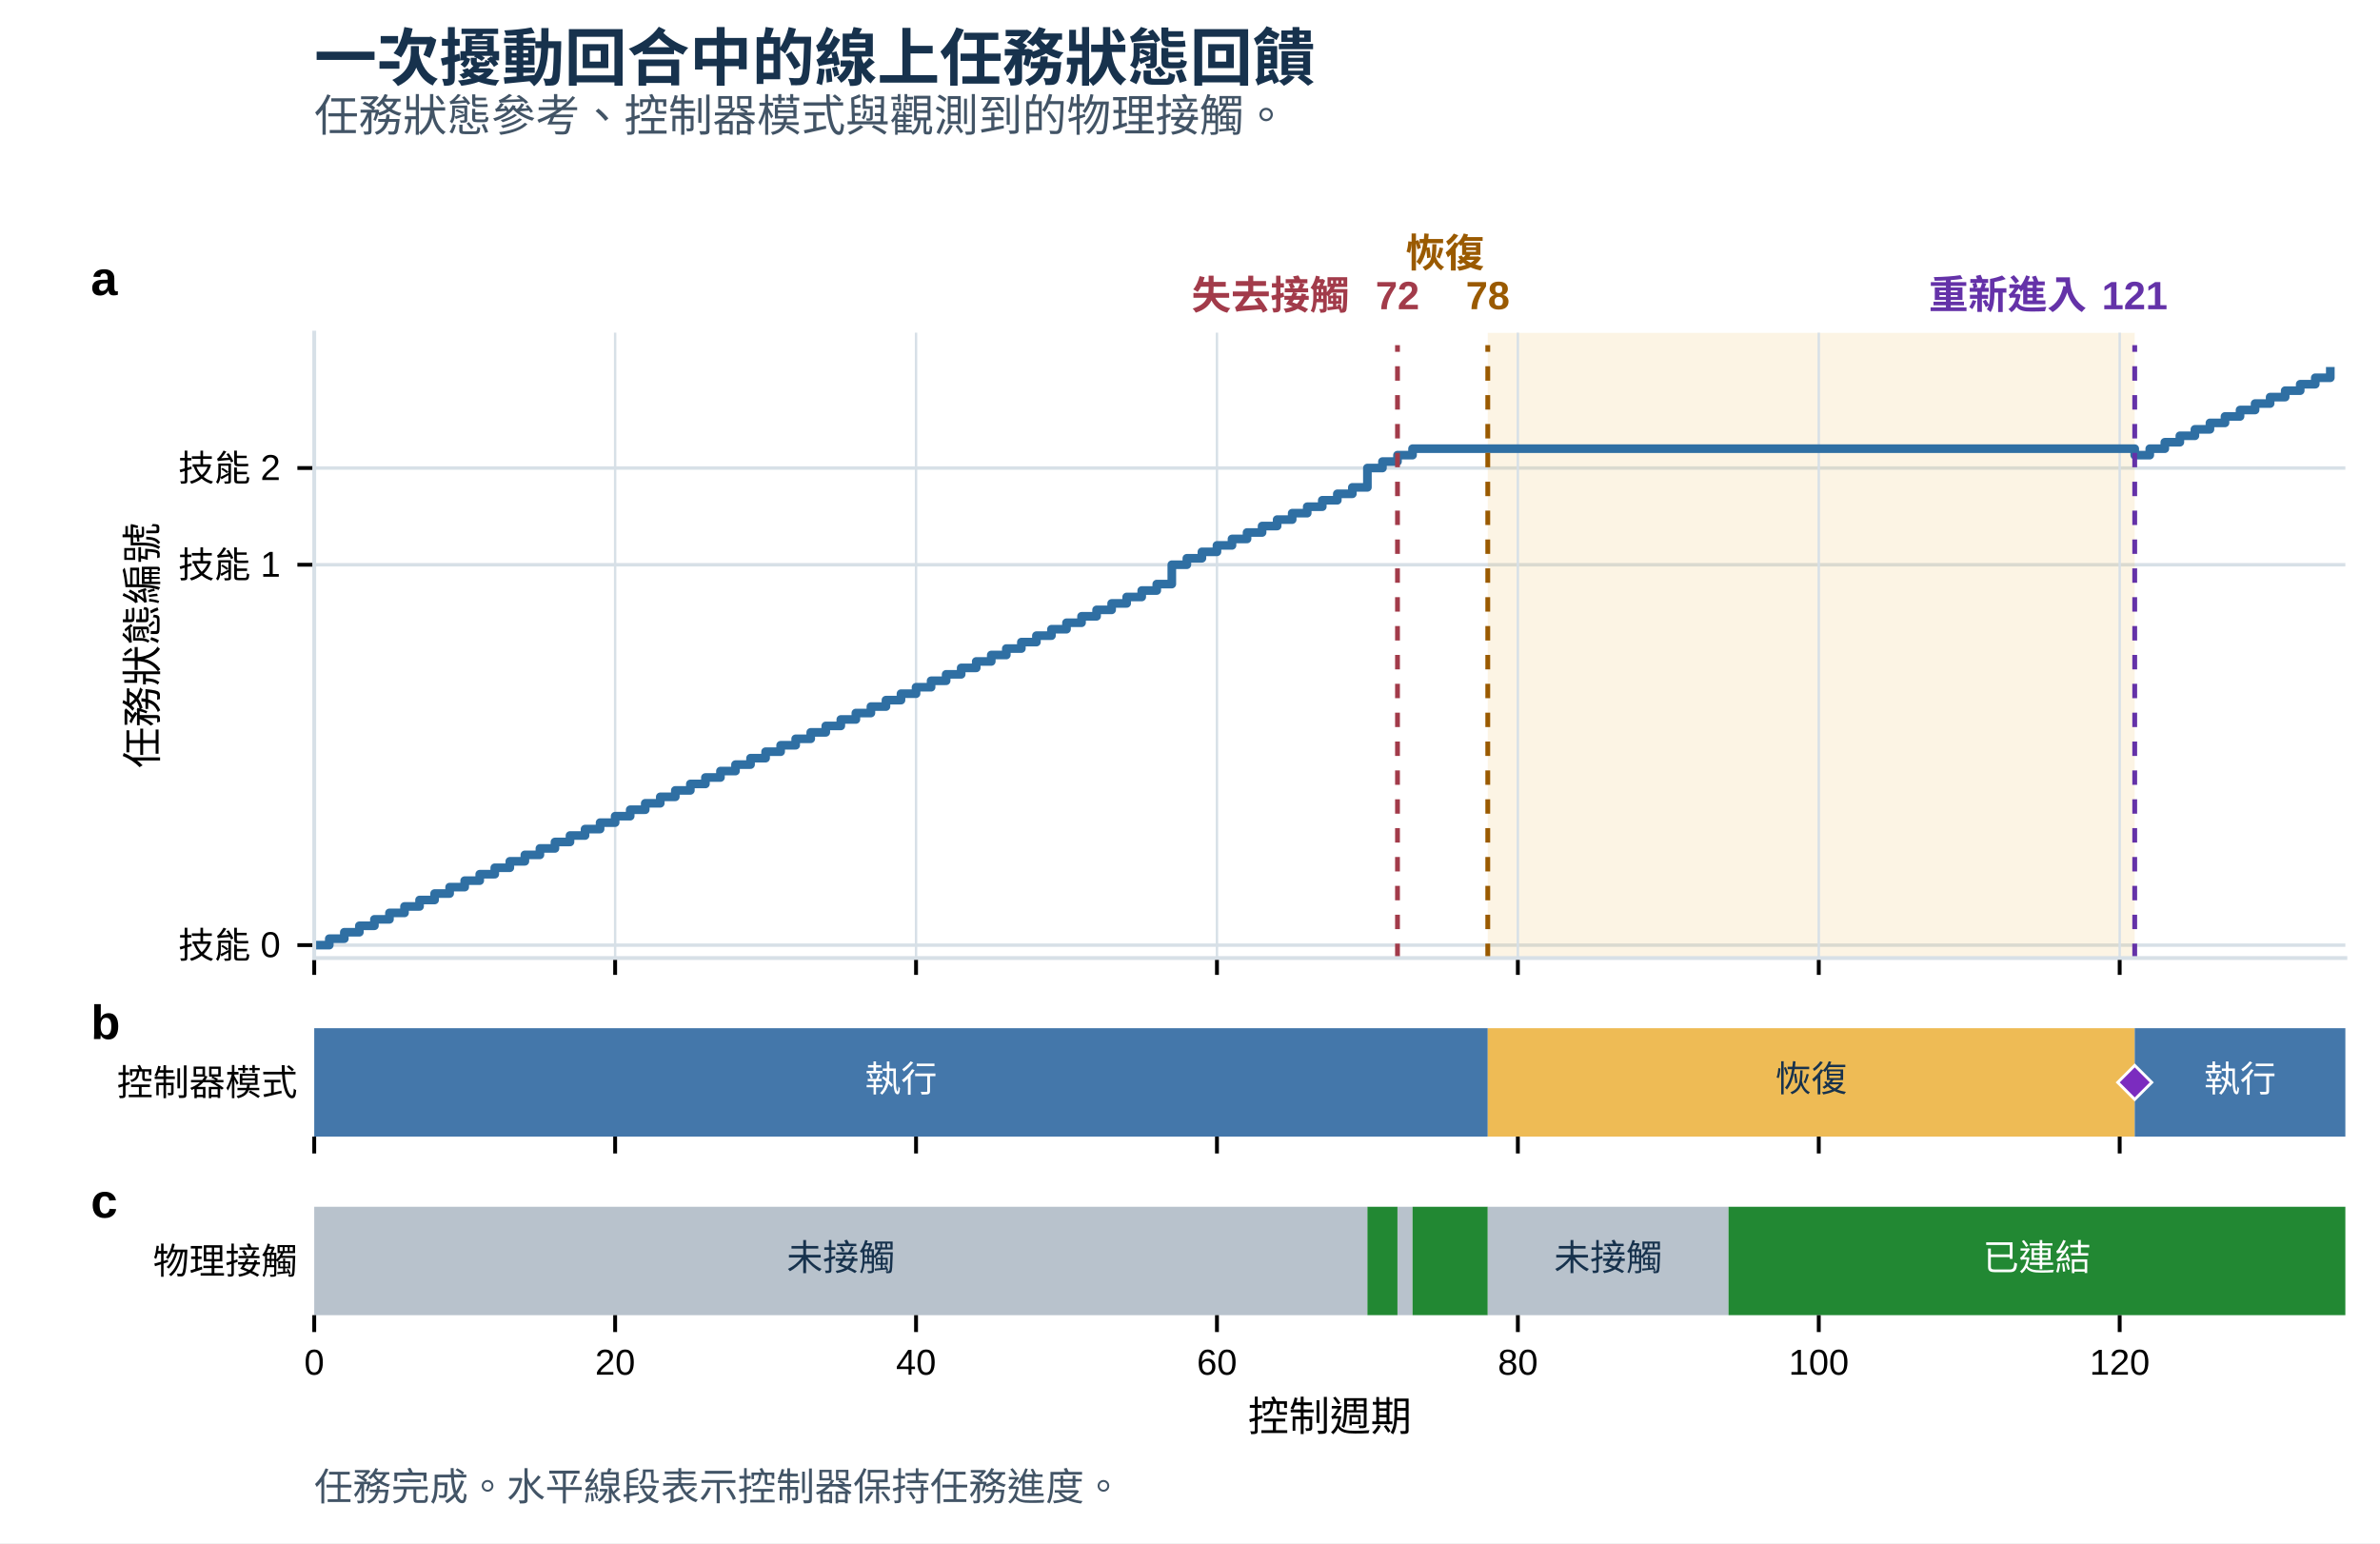
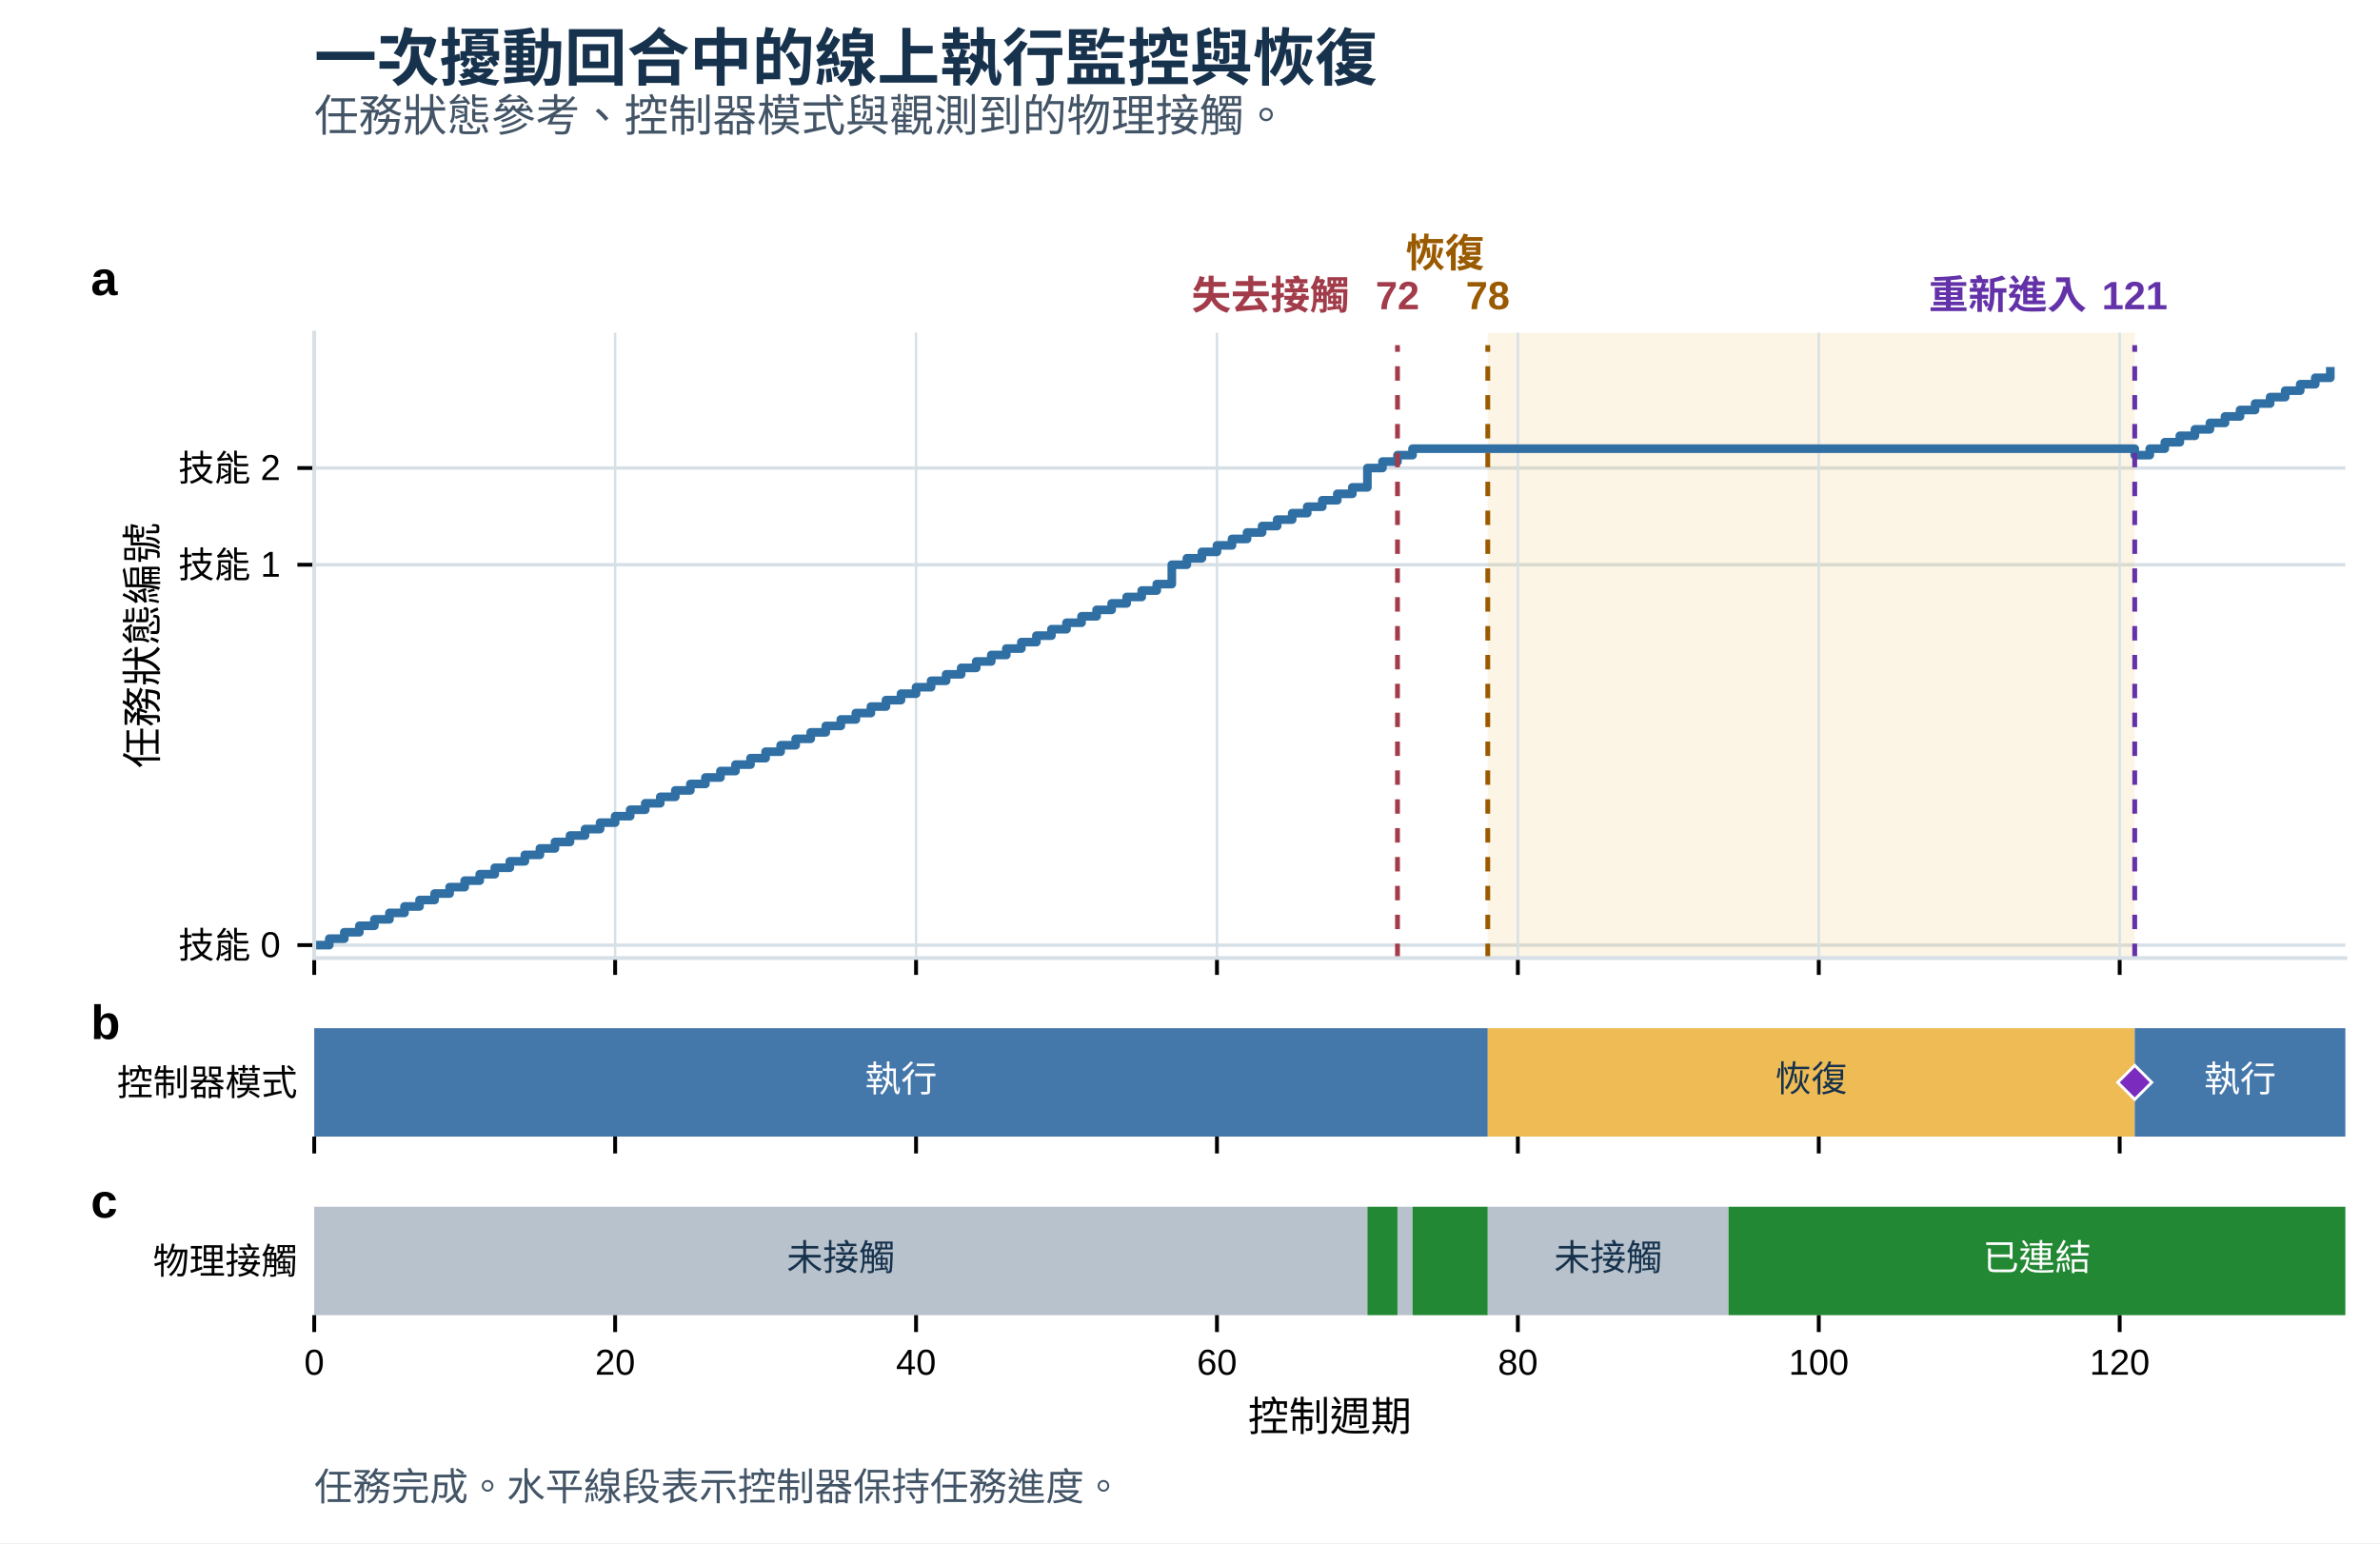
<svg xmlns="http://www.w3.org/2000/svg" xmlns:xlink="http://www.w3.org/1999/xlink" xml:lang="zh-Hant" width="494.643pt" height="320.752pt" viewBox="0 0 494.643 320.752" version="1.1">
  <defs>
    <style type="text/css">*{stroke-linejoin: round; stroke-linecap: butt}</style>
  </defs>
  <g id="figure_1">
    <g id="patch_1">
      <path d="M 0 320.752 L 494.643 320.752 L 494.643 0 L 0 0 z " style="fill: #ffffff" />
    </g>
    <g id="axes_1">
      <g id="patch_2">
        <path d="M 65.307 199.128 L 487.443 199.128 L 487.443 69.138 L 65.307 69.138 z " style="fill: #ffffff" />
      </g>
      <g id="line2d_1">
        <path d="M 65.307 196.447 L 487.443 196.447 " clip-path="url(#pef754bce0d)" style="fill: none; stroke: #d7e0e7; stroke-width: 0.7; stroke-linecap: square" />
      </g>
      <g id="line2d_2">
        <path d="M 65.307 117.382 L 487.443 117.382 " clip-path="url(#pef754bce0d)" style="fill: none; stroke: #d7e0e7; stroke-width: 0.7; stroke-linecap: square" />
      </g>
      <g id="line2d_3">
        <path d="M 65.307 97.28 L 487.443 97.28 " clip-path="url(#pef754bce0d)" style="fill: none; stroke: #d7e0e7; stroke-width: 0.7; stroke-linecap: square" />
      </g>
      <g id="patch_3">
        <path d="M 309.208 199.128 L 443.666 199.128 L 443.666 69.138 L 309.208 69.138 z " clip-path="url(#pef754bce0d)" style="fill: #eebb55; opacity: 0.16" />
      </g>
      <g id="matplotlib.axis_1">
        <g id="xtick_1">
          <g id="line2d_4">
            <path d="M 65.307 199.128 L 65.307 69.138 " clip-path="url(#pef754bce0d)" style="fill: none; stroke: #d7e0e7; stroke-width: 0.5; stroke-linecap: square" />
          </g>
          <g id="line2d_5">
            <defs>
              <path id="m49e16027d6" d="M 0 0 L 0 3.5 " style="stroke: #000000; stroke-width: 0.8" />
            </defs>
            <g>
              <use xlink:href="#m49e16027d6" x="65.307" y="199.128" style="stroke: #000000; stroke-width: 0.8" />
            </g>
          </g>
        </g>
        <g id="xtick_2">
          <g id="line2d_6">
            <path d="M 127.846 199.128 L 127.846 69.138 " clip-path="url(#pef754bce0d)" style="fill: none; stroke: #d7e0e7; stroke-width: 0.5; stroke-linecap: square" />
          </g>
          <g id="line2d_7">
            <g>
              <use xlink:href="#m49e16027d6" x="127.846" y="199.128" style="stroke: #000000; stroke-width: 0.8" />
            </g>
          </g>
        </g>
        <g id="xtick_3">
          <g id="line2d_8">
            <path d="M 190.384 199.128 L 190.384 69.138 " clip-path="url(#pef754bce0d)" style="fill: none; stroke: #d7e0e7; stroke-width: 0.5; stroke-linecap: square" />
          </g>
          <g id="line2d_9">
            <g>
              <use xlink:href="#m49e16027d6" x="190.384" y="199.128" style="stroke: #000000; stroke-width: 0.8" />
            </g>
          </g>
        </g>
        <g id="xtick_4">
          <g id="line2d_10">
            <path d="M 252.923 199.128 L 252.923 69.138 " clip-path="url(#pef754bce0d)" style="fill: none; stroke: #d7e0e7; stroke-width: 0.5; stroke-linecap: square" />
          </g>
          <g id="line2d_11">
            <g>
              <use xlink:href="#m49e16027d6" x="252.923" y="199.128" style="stroke: #000000; stroke-width: 0.8" />
            </g>
          </g>
        </g>
        <g id="xtick_5">
          <g id="line2d_12">
            <path d="M 315.462 199.128 L 315.462 69.138 " clip-path="url(#pef754bce0d)" style="fill: none; stroke: #d7e0e7; stroke-width: 0.5; stroke-linecap: square" />
          </g>
          <g id="line2d_13">
            <g>
              <use xlink:href="#m49e16027d6" x="315.462" y="199.128" style="stroke: #000000; stroke-width: 0.8" />
            </g>
          </g>
        </g>
        <g id="xtick_6">
          <g id="line2d_14">
            <path d="M 378 199.128 L 378 69.138 " clip-path="url(#pef754bce0d)" style="fill: none; stroke: #d7e0e7; stroke-width: 0.5; stroke-linecap: square" />
          </g>
          <g id="line2d_15">
            <g>
              <use xlink:href="#m49e16027d6" x="378" y="199.128" style="stroke: #000000; stroke-width: 0.8" />
            </g>
          </g>
        </g>
        <g id="xtick_7">
          <g id="line2d_16">
            <path d="M 440.539 199.128 L 440.539 69.138 " clip-path="url(#pef754bce0d)" style="fill: none; stroke: #d7e0e7; stroke-width: 0.5; stroke-linecap: square" />
          </g>
          <g id="line2d_17">
            <g>
              <use xlink:href="#m49e16027d6" x="440.539" y="199.128" style="stroke: #000000; stroke-width: 0.8" />
            </g>
          </g>
        </g>
      </g>
      <g id="matplotlib.axis_2">
        <g id="ytick_1">
          <g id="line2d_18">
            <defs>
              <path id="m9ec7241737" d="M 0 0 L -3.5 0 " style="stroke: #000000; stroke-width: 0.8" />
            </defs>
            <g>
              <use xlink:href="#m9ec7241737" x="65.307" y="196.447" style="stroke: #000000; stroke-width: 0.8" />
            </g>
          </g>
          <g id="text_1">
            <text style="font-size: 7.5px; font-family: 'Arial', 'Helvetica', 'DejaVu Sans', sans-serif; text-anchor: end" x="58.307" y="199.132" transform="rotate(-0 58.30703 199.1315)">技能 0</text>
          </g>
        </g>
        <g id="ytick_2">
          <g id="line2d_19">
            <g>
              <use xlink:href="#m9ec7241737" x="65.307" y="117.382" style="stroke: #000000; stroke-width: 0.8" />
            </g>
          </g>
          <g id="text_2">
            <text style="font-size: 7.5px; font-family: 'Arial', 'Helvetica', 'DejaVu Sans', sans-serif; text-anchor: end" x="58.307" y="120.066" transform="rotate(-0 58.30703 120.0657)">技能 1</text>
          </g>
        </g>
        <g id="ytick_3">
          <g id="line2d_20">
            <g>
              <use xlink:href="#m9ec7241737" x="65.307" y="97.28" style="stroke: #000000; stroke-width: 0.8" />
            </g>
          </g>
          <g id="text_3">
            <text style="font-size: 7.5px; font-family: 'Arial', 'Helvetica', 'DejaVu Sans', sans-serif; text-anchor: end" x="58.307" y="99.964" transform="rotate(-0 58.30703 99.96424)">技能 2</text>
          </g>
        </g>
        <g id="text_4">
          <text style="font-size: 8.5px; font-family: 'Arial', 'Helvetica', 'DejaVu Sans', sans-serif; text-anchor: middle" x="32.611" y="134.133" transform="rotate(-90 32.61141 134.1328)">任務狀態編號</text>
        </g>
      </g>
      <g id="line2d_21">
        <path d="M 65.307 196.447 L 68.434 196.447 L 68.434 195.107 L 71.561 195.107 L 71.561 193.767 L 74.688 193.767 L 74.688 192.427 L 77.815 192.427 L 77.815 191.087 L 80.942 191.087 L 80.942 189.747 L 84.069 189.747 L 84.069 188.407 L 87.196 188.407 L 87.196 187.067 L 90.322 187.067 L 90.322 185.727 L 93.449 185.727 L 93.449 184.386 L 96.576 184.386 L 96.576 183.046 L 99.703 183.046 L 99.703 181.706 L 102.83 181.706 L 102.83 180.366 L 105.957 180.366 L 105.957 179.026 L 109.084 179.026 L 109.084 177.686 L 112.211 177.686 L 112.211 176.346 L 115.338 176.346 L 115.338 175.006 L 118.465 175.006 L 118.465 173.666 L 121.592 173.666 L 121.592 172.326 L 124.719 172.326 L 124.719 170.985 L 127.846 170.985 L 127.846 169.645 L 130.973 169.645 L 130.973 168.305 L 134.1 168.305 L 134.1 166.965 L 137.226 166.965 L 137.226 165.625 L 140.353 165.625 L 140.353 164.285 L 143.48 164.285 L 143.48 162.945 L 146.607 162.945 L 146.607 161.605 L 149.734 161.605 L 149.734 160.265 L 152.861 160.265 L 152.861 158.925 L 155.988 158.925 L 155.988 157.584 L 159.115 157.584 L 159.115 156.244 L 162.242 156.244 L 162.242 154.904 L 165.369 154.904 L 165.369 153.564 L 168.496 153.564 L 168.496 152.224 L 171.623 152.224 L 171.623 150.884 L 174.75 150.884 L 174.75 149.544 L 177.877 149.544 L 177.877 148.204 L 181.004 148.204 L 181.004 146.864 L 184.13 146.864 L 184.13 145.524 L 187.257 145.524 L 187.257 144.184 L 190.384 144.184 L 190.384 142.843 L 193.511 142.843 L 193.511 141.503 L 196.638 141.503 L 196.638 140.163 L 199.765 140.163 L 199.765 138.823 L 202.892 138.823 L 202.892 137.483 L 206.019 137.483 L 206.019 136.143 L 209.146 136.143 L 209.146 134.803 L 212.273 134.803 L 212.273 133.463 L 215.4 133.463 L 215.4 132.123 L 218.527 132.123 L 218.527 130.783 L 221.654 130.783 L 221.654 129.442 L 224.781 129.442 L 224.781 128.102 L 227.908 128.102 L 227.908 126.762 L 231.034 126.762 L 231.034 125.422 L 234.161 125.422 L 234.161 124.082 L 237.288 124.082 L 237.288 122.742 L 240.415 122.742 L 240.415 121.402 L 243.542 121.402 L 243.542 117.382 L 246.669 117.382 L 246.669 116.041 L 249.796 116.041 L 249.796 114.701 L 252.923 114.701 L 252.923 113.361 L 256.05 113.361 L 256.05 112.021 L 259.177 112.021 L 259.177 110.681 L 262.304 110.681 L 262.304 109.341 L 265.431 109.341 L 265.431 108.001 L 268.558 108.001 L 268.558 106.661 L 271.685 106.661 L 271.685 105.321 L 274.812 105.321 L 274.812 103.981 L 277.938 103.981 L 277.938 102.64 L 281.065 102.64 L 281.065 101.3 L 284.192 101.3 L 284.192 97.28 L 287.319 97.28 L 287.319 95.94 L 290.446 95.94 L 290.446 94.6 L 293.573 94.6 L 293.573 93.26 L 443.666 93.26 L 443.666 94.6 L 446.793 94.6 L 446.793 93.26 L 449.92 93.26 L 449.92 91.92 L 453.047 91.92 L 453.047 90.58 L 456.174 90.58 L 456.174 89.239 L 459.301 89.239 L 459.301 87.899 L 462.428 87.899 L 462.428 86.559 L 465.554 86.559 L 465.554 85.219 L 468.681 85.219 L 468.681 83.879 L 471.808 83.879 L 471.808 82.539 L 474.935 82.539 L 474.935 81.199 L 478.062 81.199 L 478.062 79.859 L 481.189 79.859 L 481.189 78.519 L 484.316 78.519 L 484.316 77.179 L 484.316 77.179 " clip-path="url(#pef754bce0d)" style="fill: none; stroke: #2f6fa3; stroke-width: 1.8; stroke-linecap: square" />
      </g>
      <g id="line2d_22">
        <path d="M 290.446 199.128 L 290.446 71.738 " clip-path="url(#pef754bce0d)" style="fill: none; stroke-dasharray: 3,3; stroke-dashoffset: 0; stroke: #a23b4a" />
      </g>
      <g id="line2d_23">
        <path d="M 309.208 199.128 L 309.208 71.738 " clip-path="url(#pef754bce0d)" style="fill: none; stroke-dasharray: 3,3; stroke-dashoffset: 0; stroke: #9a5a00" />
      </g>
      <g id="line2d_24">
        <path d="M 443.666 199.128 L 443.666 71.738 " clip-path="url(#pef754bce0d)" style="fill: none; stroke-dasharray: 3,3; stroke-dashoffset: 0; stroke: #6432a8" />
      </g>
      <g id="patch_4">
        <path d="M 65.307 199.128 L 65.307 69.138 " style="fill: none; stroke: #d7e0e7; stroke-width: 0.8; stroke-linejoin: miter; stroke-linecap: square" />
      </g>
      <g id="patch_5">
        <path d="M 65.307 199.128 L 487.443 199.128 " style="fill: none; stroke: #d7e0e7; stroke-width: 0.8; stroke-linejoin: miter; stroke-linecap: square" />
      </g>
      <g id="text_5">
        <text style="font-weight: 700; font-size: 10px; font-family: 'Arial', 'Helvetica', 'DejaVu Sans', sans-serif; text-anchor: start" x="18.872" y="61.339" transform="rotate(-0 18.87207 61.33863)">a</text>
      </g>
      <g id="text_6">
        <text style="font-weight: 700; font-size: 8.2px; font-family: 'Arial', 'Helvetica', 'DejaVu Sans', sans-serif; text-anchor: end; fill: #a23b4a" x="280.446" y="64.27" transform="rotate(-0 280.4462 64.27004)">失去接觸</text>
      </g>
      <g id="text_7">
        <text style="font-weight: 700; font-size: 8.2px; font-family: 'Arial', 'Helvetica', 'DejaVu Sans', sans-serif; text-anchor: middle; fill: #a23b4a" x="290.446" y="64.27" transform="rotate(-0 290.4462 64.27004)">72</text>
      </g>
      <g id="text_8">
        <text style="font-weight: 700; font-size: 8.2px; font-family: 'Arial', 'Helvetica', 'DejaVu Sans', sans-serif; fill: #9a5a00" transform="translate(292.1121 55.50091)">恢復</text>
        <text style="font-weight: 700; font-size: 8.2px; font-family: 'Arial', 'Helvetica', 'DejaVu Sans', sans-serif; fill: #9a5a00" transform="translate(304.6479 64.27004)">78</text>
      </g>
      <g id="text_9">
        <text style="font-weight: 700; font-size: 8.2px; font-family: 'Arial', 'Helvetica', 'DejaVu Sans', sans-serif; text-anchor: end; fill: #6432a8" x="433.666" y="64.162" transform="rotate(-0 433.666 64.16242)">重新進入</text>
      </g>
      <g id="text_10">
        <text style="font-weight: 700; font-size: 8.2px; font-family: 'Arial', 'Helvetica', 'DejaVu Sans', sans-serif; text-anchor: middle; fill: #6432a8" x="443.666" y="64.27" transform="rotate(-0 443.666 64.27004)">121</text>
      </g>
    </g>
    <g id="axes_2">
      <g id="patch_6">
        <path d="M 65.307 236.247 L 487.443 236.247 L 487.443 213.715 L 65.307 213.715 z " style="fill: #ffffff" />
      </g>
      <g id="PolyCollection_1">
        <path d="M 65.307 236.247 L 65.307 213.715 L 309.208 213.715 L 309.208 236.247 z " clip-path="url(#p2ca2acdd19)" style="fill: #4477aa" />
      </g>
      <g id="PolyCollection_2">
        <path d="M 309.208 236.247 L 309.208 213.715 L 443.666 213.715 L 443.666 236.247 z " clip-path="url(#p2ca2acdd19)" style="fill: #eebb55" />
      </g>
      <g id="PolyCollection_3">
        <path d="M 443.666 236.247 L 443.666 213.715 L 487.443 213.715 L 487.443 236.247 z " clip-path="url(#p2ca2acdd19)" style="fill: #4477aa" />
      </g>
      <g id="matplotlib.axis_3">
        <g id="xtick_8">
          <g id="line2d_25">
            <g>
              <use xlink:href="#m49e16027d6" x="65.307" y="236.247" style="stroke: #000000; stroke-width: 0.8" />
            </g>
          </g>
        </g>
        <g id="xtick_9">
          <g id="line2d_26">
            <g>
              <use xlink:href="#m49e16027d6" x="127.846" y="236.247" style="stroke: #000000; stroke-width: 0.8" />
            </g>
          </g>
        </g>
        <g id="xtick_10">
          <g id="line2d_27">
            <g>
              <use xlink:href="#m49e16027d6" x="190.384" y="236.247" style="stroke: #000000; stroke-width: 0.8" />
            </g>
          </g>
        </g>
        <g id="xtick_11">
          <g id="line2d_28">
            <g>
              <use xlink:href="#m49e16027d6" x="252.923" y="236.247" style="stroke: #000000; stroke-width: 0.8" />
            </g>
          </g>
        </g>
        <g id="xtick_12">
          <g id="line2d_29">
            <g>
              <use xlink:href="#m49e16027d6" x="315.462" y="236.247" style="stroke: #000000; stroke-width: 0.8" />
            </g>
          </g>
        </g>
        <g id="xtick_13">
          <g id="line2d_30">
            <g>
              <use xlink:href="#m49e16027d6" x="378" y="236.247" style="stroke: #000000; stroke-width: 0.8" />
            </g>
          </g>
        </g>
        <g id="xtick_14">
          <g id="line2d_31">
            <g>
              <use xlink:href="#m49e16027d6" x="440.539" y="236.247" style="stroke: #000000; stroke-width: 0.8" />
            </g>
          </g>
        </g>
      </g>
      <g id="matplotlib.axis_4">
        <g id="ytick_4">
          <g id="line2d_32" />
          <g id="text_11">
            <text style="font-size: 7.5px; font-family: 'Arial', 'Helvetica', 'DejaVu Sans', sans-serif; text-anchor: end" x="61.807" y="227.665" transform="rotate(-0 61.80703 227.6652)">控制器模式</text>
          </g>
        </g>
      </g>
      <g id="line2d_33">
        <path d="M 443.666 224.981 " clip-path="url(#p2ca2acdd19)" style="fill: none; stroke: #7b2cbf; stroke-width: 1.5; stroke-linecap: square" />
        <defs>
          <path id="md380b212cf" d="M -0 3.536 L 3.536 0 L 0 -3.536 L -3.536 -0 z " style="stroke: #ffffff; stroke-width: 0.6; stroke-linejoin: miter" />
        </defs>
        <g clip-path="url(#p2ca2acdd19)">
          <use xlink:href="#md380b212cf" x="443.666" y="224.981" style="fill: #7b2cbf; stroke: #ffffff; stroke-width: 0.6; stroke-linejoin: miter" />
        </g>
      </g>
      <g id="text_12">
        <text style="font-weight: 500; font-size: 7.5px; font-family: 'Arial', 'Helvetica', 'DejaVu Sans', sans-serif; text-anchor: middle; fill: #ffffff" x="187.257" y="226.92" transform="rotate(-0 187.2574 226.9199)">執行</text>
      </g>
      <g id="text_13">
        <text style="font-weight: 500; font-size: 7.5px; font-family: 'Arial', 'Helvetica', 'DejaVu Sans', sans-serif; text-anchor: middle; fill: #17324d" x="376.437" y="226.876" transform="rotate(-0 376.4369 226.8759)">恢復</text>
      </g>
      <g id="text_14">
        <text style="font-weight: 500; font-size: 7.5px; font-family: 'Arial', 'Helvetica', 'DejaVu Sans', sans-serif; text-anchor: middle; fill: #ffffff" x="465.554" y="226.92" transform="rotate(-0 465.5545 226.9199)">執行</text>
      </g>
      <g id="text_15">
        <text style="font-weight: 700; font-size: 10px; font-family: 'Arial', 'Helvetica', 'DejaVu Sans', sans-serif; text-anchor: start" x="18.872" y="215.968" transform="rotate(-0 18.87207 215.9684)">b</text>
      </g>
    </g>
    <g id="axes_3">
      <g id="patch_7">
        <path d="M 65.307 273.366 L 487.443 273.366 L 487.443 250.834 L 65.307 250.834 z " style="fill: #ffffff" />
      </g>
      <g id="PolyCollection_4">
        <path d="M 65.307 273.366 L 65.307 250.834 L 284.192 250.834 L 284.192 273.366 z " clip-path="url(#pb506a24d75)" style="fill: #b8c2cc" />
      </g>
      <g id="PolyCollection_5">
        <path d="M 284.192 273.366 L 284.192 250.834 L 290.446 250.834 L 290.446 273.366 z " clip-path="url(#pb506a24d75)" style="fill: #228833" />
      </g>
      <g id="PolyCollection_6">
        <path d="M 290.446 273.366 L 290.446 250.834 L 293.573 250.834 L 293.573 273.366 z " clip-path="url(#pb506a24d75)" style="fill: #b8c2cc" />
      </g>
      <g id="PolyCollection_7">
        <path d="M 293.573 273.366 L 293.573 250.834 L 309.208 250.834 L 309.208 273.366 z " clip-path="url(#pb506a24d75)" style="fill: #228833" />
      </g>
      <g id="PolyCollection_8">
        <path d="M 309.208 273.366 L 309.208 250.834 L 359.239 250.834 L 359.239 273.366 z " clip-path="url(#pb506a24d75)" style="fill: #b8c2cc" />
      </g>
      <g id="PolyCollection_9">
        <path d="M 359.239 273.366 L 359.239 250.834 L 487.443 250.834 L 487.443 273.366 z " clip-path="url(#pb506a24d75)" style="fill: #228833" />
      </g>
      <g id="matplotlib.axis_5">
        <g id="xtick_15">
          <g id="line2d_34">
            <g>
              <use xlink:href="#m49e16027d6" x="65.307" y="273.366" style="stroke: #000000; stroke-width: 0.8" />
            </g>
          </g>
          <g id="text_16">
            <text style="font-size: 7.5px; font-family: 'Arial', 'Helvetica', 'DejaVu Sans', sans-serif; text-anchor: middle" x="65.307" y="285.734" transform="rotate(-0 65.30703 285.7344)">0</text>
          </g>
        </g>
        <g id="xtick_16">
          <g id="line2d_35">
            <g>
              <use xlink:href="#m49e16027d6" x="127.846" y="273.366" style="stroke: #000000; stroke-width: 0.8" />
            </g>
          </g>
          <g id="text_17">
            <text style="font-size: 7.5px; font-family: 'Arial', 'Helvetica', 'DejaVu Sans', sans-serif; text-anchor: middle" x="127.846" y="285.734" transform="rotate(-0 127.8457 285.7344)">20</text>
          </g>
        </g>
        <g id="xtick_17">
          <g id="line2d_36">
            <g>
              <use xlink:href="#m49e16027d6" x="190.384" y="273.366" style="stroke: #000000; stroke-width: 0.8" />
            </g>
          </g>
          <g id="text_18">
            <text style="font-size: 7.5px; font-family: 'Arial', 'Helvetica', 'DejaVu Sans', sans-serif; text-anchor: middle" x="190.384" y="285.734" transform="rotate(-0 190.3844 285.7344)">40</text>
          </g>
        </g>
        <g id="xtick_18">
          <g id="line2d_37">
            <g>
              <use xlink:href="#m49e16027d6" x="252.923" y="273.366" style="stroke: #000000; stroke-width: 0.8" />
            </g>
          </g>
          <g id="text_19">
            <text style="font-size: 7.5px; font-family: 'Arial', 'Helvetica', 'DejaVu Sans', sans-serif; text-anchor: middle" x="252.923" y="285.734" transform="rotate(-0 252.923 285.7344)">60</text>
          </g>
        </g>
        <g id="xtick_19">
          <g id="line2d_38">
            <g>
              <use xlink:href="#m49e16027d6" x="315.462" y="273.366" style="stroke: #000000; stroke-width: 0.8" />
            </g>
          </g>
          <g id="text_20">
            <text style="font-size: 7.5px; font-family: 'Arial', 'Helvetica', 'DejaVu Sans', sans-serif; text-anchor: middle" x="315.462" y="285.734" transform="rotate(-0 315.4617 285.7344)">80</text>
          </g>
        </g>
        <g id="xtick_20">
          <g id="line2d_39">
            <g>
              <use xlink:href="#m49e16027d6" x="378" y="273.366" style="stroke: #000000; stroke-width: 0.8" />
            </g>
          </g>
          <g id="text_21">
            <text style="font-size: 7.5px; font-family: 'Arial', 'Helvetica', 'DejaVu Sans', sans-serif; text-anchor: middle" x="378" y="285.734" transform="rotate(-0 378.0004 285.7344)">100</text>
          </g>
        </g>
        <g id="xtick_21">
          <g id="line2d_40">
            <g>
              <use xlink:href="#m49e16027d6" x="440.539" y="273.366" style="stroke: #000000; stroke-width: 0.8" />
            </g>
          </g>
          <g id="text_22">
            <text style="font-size: 7.5px; font-family: 'Arial', 'Helvetica', 'DejaVu Sans', sans-serif; text-anchor: middle" x="440.539" y="285.734" transform="rotate(-0 440.539 285.7344)">120</text>
          </g>
        </g>
        <g id="text_23">
          <text style="font-size: 8.5px; font-family: 'Arial', 'Helvetica', 'DejaVu Sans', sans-serif; text-anchor: middle" x="276.375" y="297.413" transform="rotate(-0 276.375 297.4127)">控制週期</text>
        </g>
      </g>
      <g id="matplotlib.axis_6">
        <g id="ytick_5">
          <g id="line2d_41" />
          <g id="text_24">
            <text style="font-size: 7.5px; font-family: 'Arial', 'Helvetica', 'DejaVu Sans', sans-serif; text-anchor: end" x="61.807" y="264.784" transform="rotate(-0 61.80703 264.7844)">物理接觸</text>
          </g>
        </g>
      </g>
      <g id="text_25">
        <text style="font-weight: 500; font-size: 7.5px; font-family: 'Arial', 'Helvetica', 'DejaVu Sans', sans-serif; text-anchor: middle; fill: #17324d" x="174.75" y="264.039" transform="rotate(-0 174.7497 264.0391)">未接觸</text>
      </g>
      <g id="text_26">
        <text style="font-weight: 500; font-size: 7.5px; font-family: 'Arial', 'Helvetica', 'DejaVu Sans', sans-serif; text-anchor: middle; fill: #17324d" x="334.223" y="264.039" transform="rotate(-0 334.2233 264.0391)">未接觸</text>
      </g>
      <g id="text_27">
        <text style="font-weight: 500; font-size: 7.5px; font-family: 'Arial', 'Helvetica', 'DejaVu Sans', sans-serif; text-anchor: middle; fill: #ffffff" x="423.341" y="264.039" transform="rotate(-0 423.3409 264.0391)">已連結</text>
      </g>
      <g id="text_28">
        <text style="font-weight: 700; font-size: 10px; font-family: 'Arial', 'Helvetica', 'DejaVu Sans', sans-serif; text-anchor: start" x="18.872" y="253.088" transform="rotate(-0 18.87207 253.0876)">c</text>
      </g>
    </g>
    <g id="text_29">
-       <text style="font-weight: 700; font-size: 13px; font-family: 'Arial', 'Helvetica', 'DejaVu Sans', sans-serif; text-anchor: start; fill: #17324d" x="65.307" y="16.664" transform="rotate(-0 65.30703 16.66359)">一次擾動回合中的線上任務狀態回饋</text>
+       <text style="font-weight: 700; font-size: 13px; font-family: 'Arial', 'Helvetica', 'DejaVu Sans', sans-serif; text-anchor: start; fill: #17324d" x="65.307" y="16.664" transform="rotate(-0 65.30703 16.66359)">一次擾動回合中的線上執行監控與恢復</text>
    </g>
    <g id="text_30">
      <text style="font-size: 9.2px; font-family: 'Arial', 'Helvetica', 'DejaVu Sans', sans-serif; text-anchor: start; fill: #425466" x="65.307" y="27.288" transform="rotate(-0 65.30703 27.288)">任務狀態參考、控制器模式與觀測到的物理接觸。</text>
    </g>
    <g id="text_31">
      <text style="font-size: 8px; font-family: 'Arial', 'Helvetica', 'DejaVu Sans', sans-serif; text-anchor: start; fill: #425466" x="65.307" y="311.868" transform="rotate(-0 65.30703 311.868)">任務完成。水平線段表示控制器保持任務進度。</text>
    </g>
  </g>
  <defs>
    <clipPath id="pef754bce0d">
      <rect x="65.307" y="69.138" width="422.136" height="129.99" />
    </clipPath>
    <clipPath id="p2ca2acdd19">
      <rect x="65.307" y="213.715" width="422.136" height="22.532" />
    </clipPath>
    <clipPath id="pb506a24d75">
      <rect x="65.307" y="250.834" width="422.136" height="22.532" />
    </clipPath>
  </defs>
</svg>
